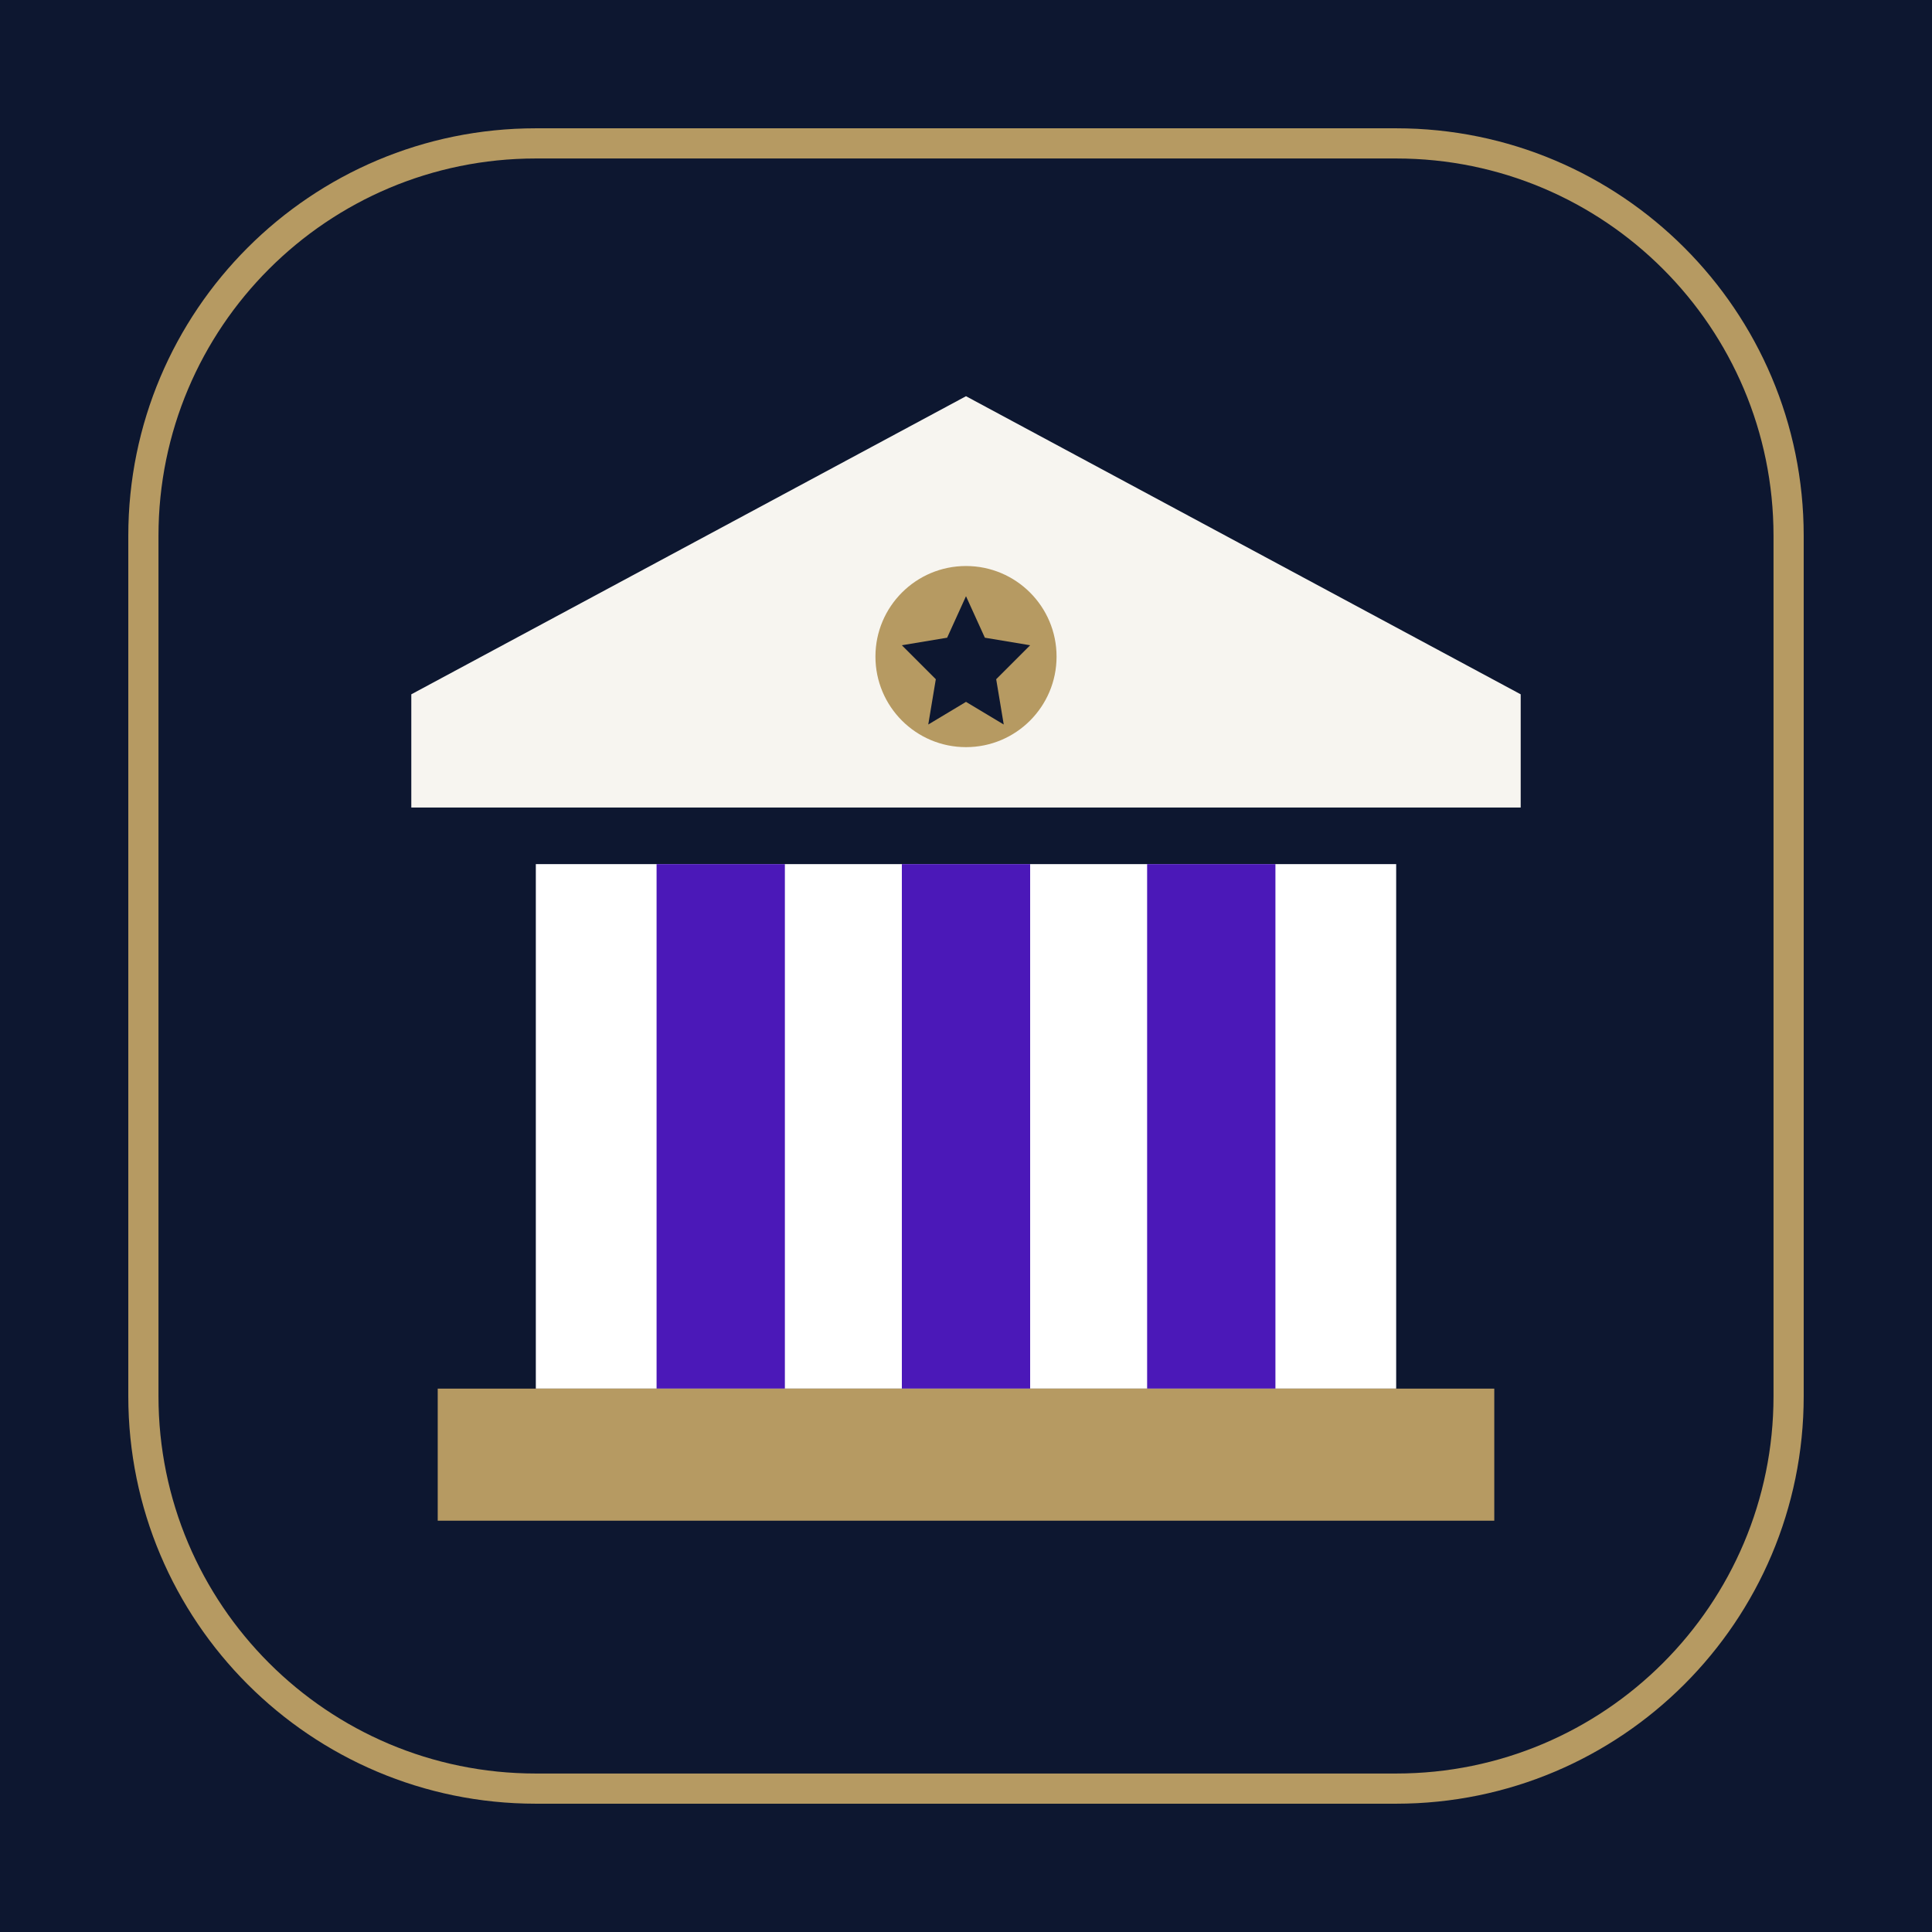
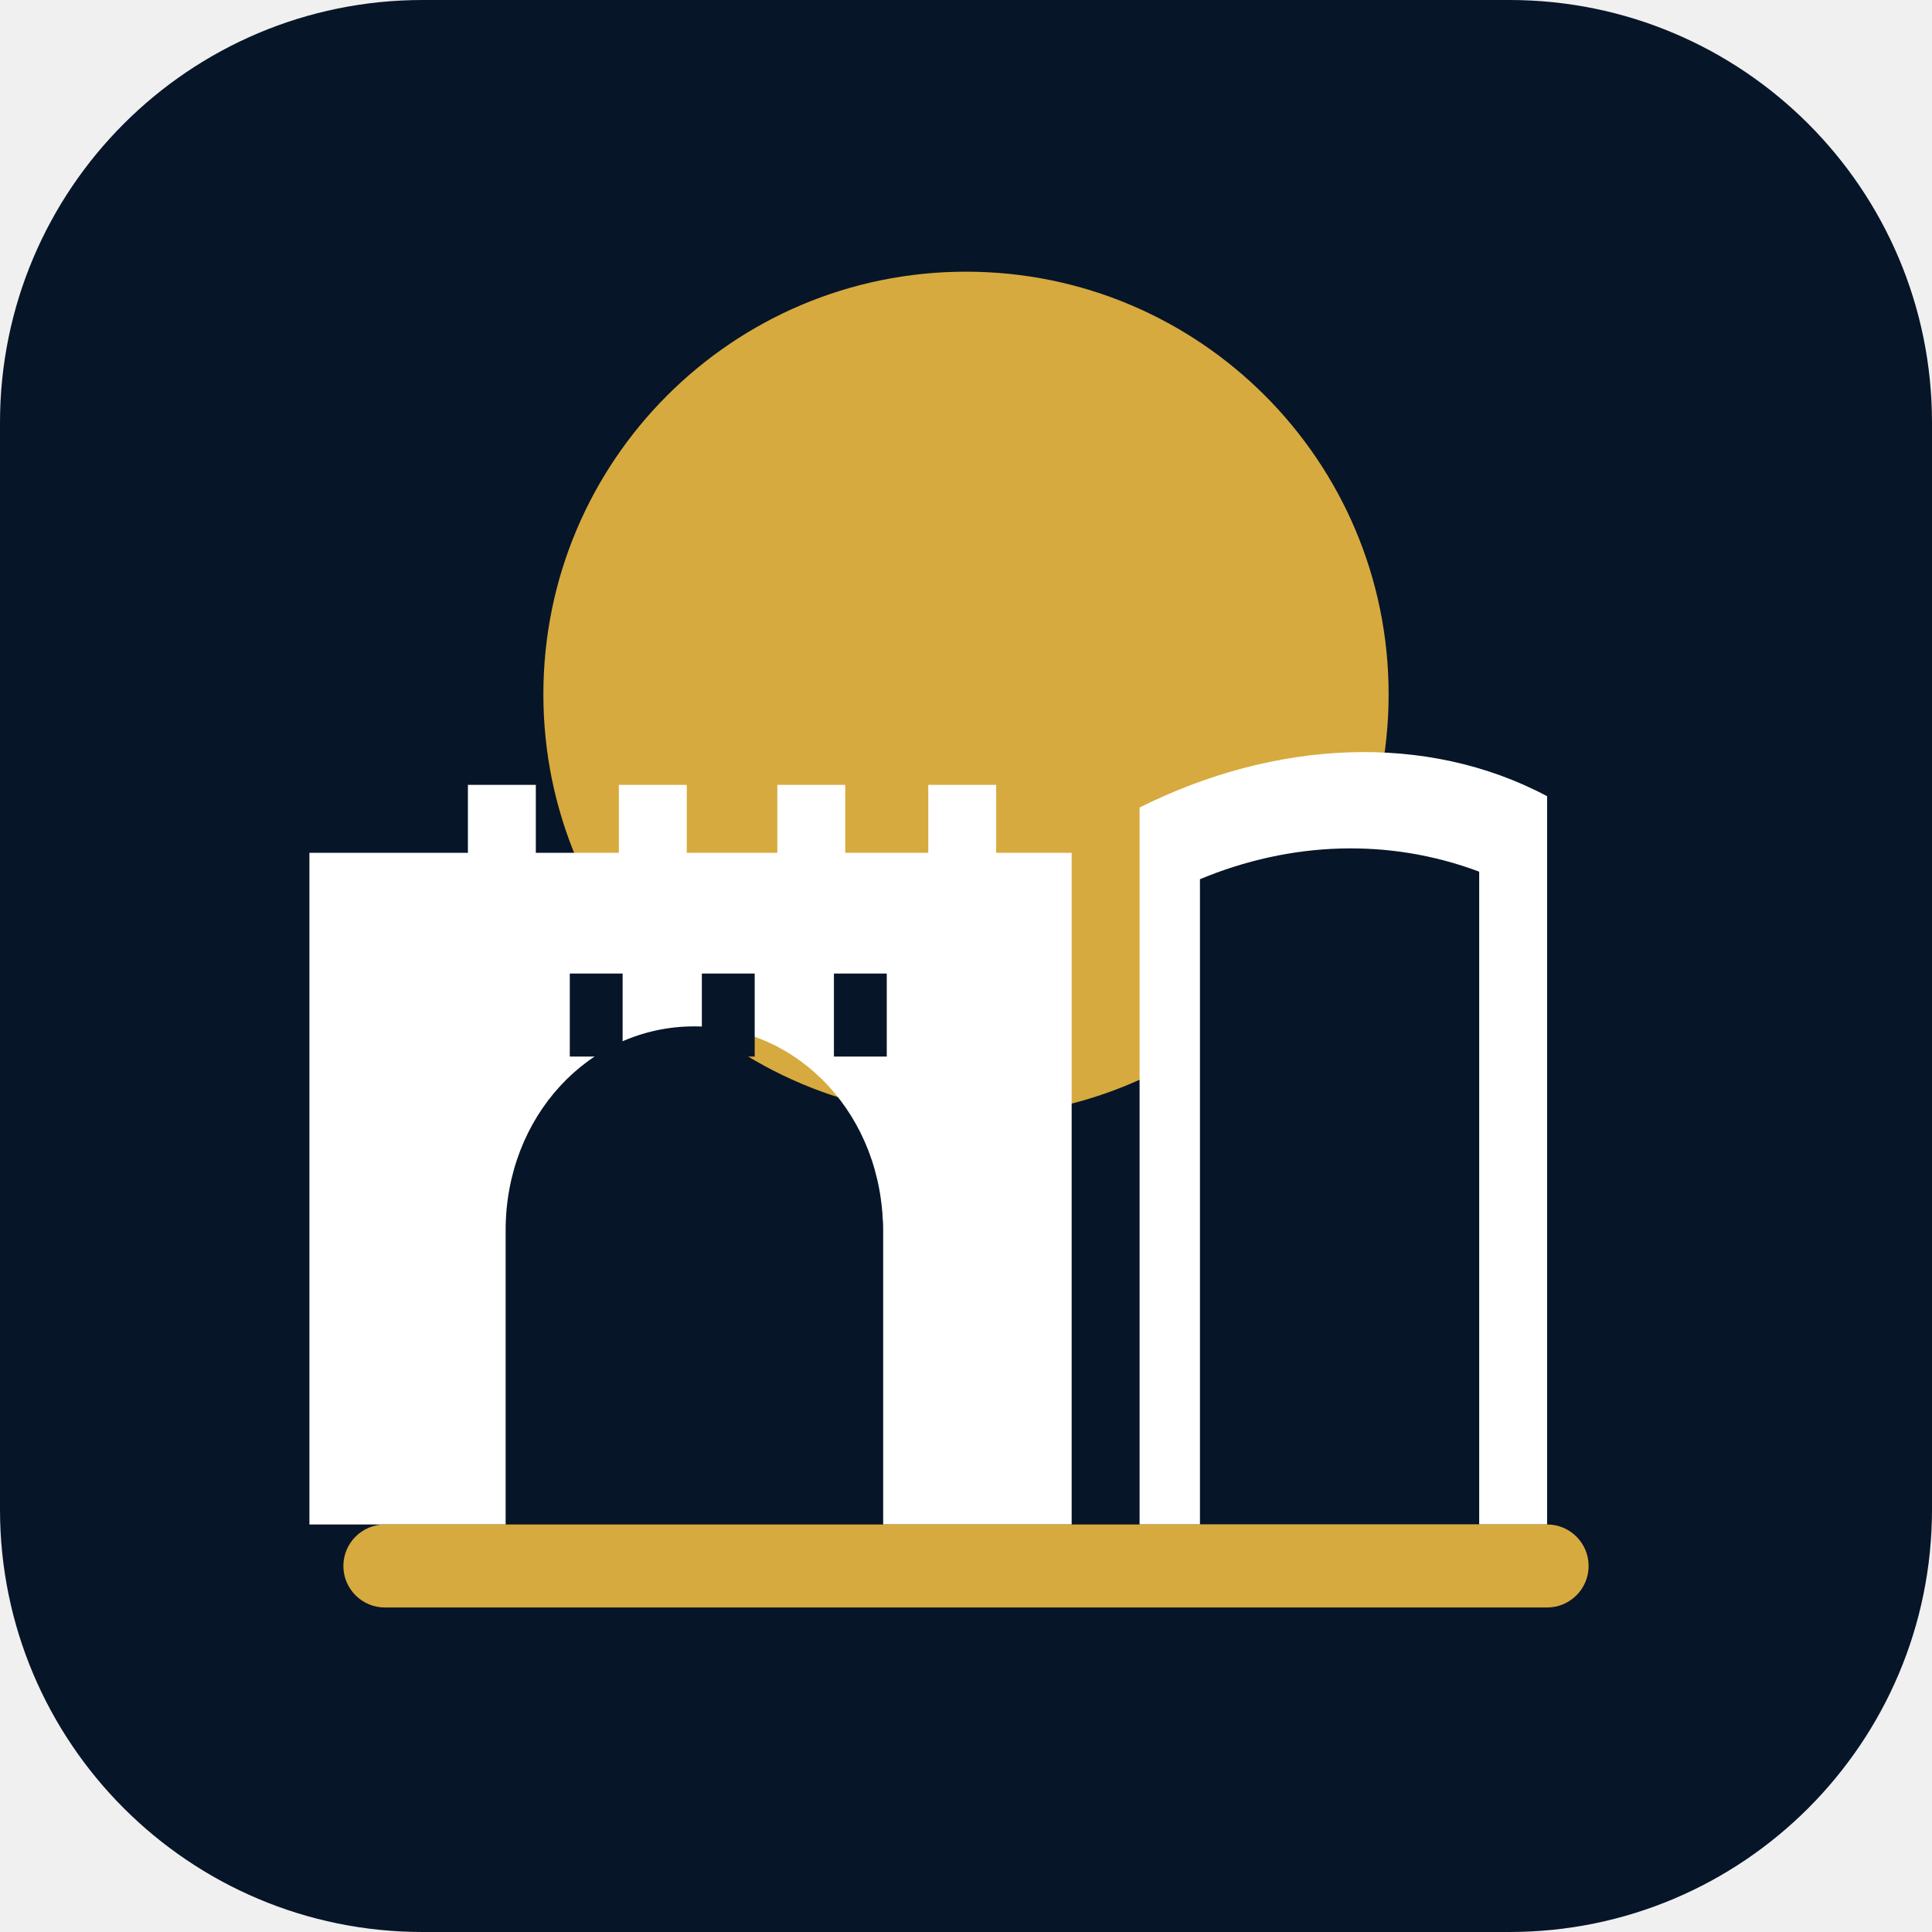
- <svg xmlns="http://www.w3.org/2000/svg" viewBox="0 0 512 512" role="img" aria-label="شعار المكتب التنفيذي">
-   <rect width="512" height="512" fill="#0D1730" />
-   <rect x="38" y="38" width="436" height="436" rx="104" fill="none" stroke="#B69A62" stroke-width="8" />
-   <path d="M256 105 109 184v30h294v-30L256 105Z" fill="#F7F5F0" />
-   <path d="M142 229h228v139H142z" fill="#FFFFFF" />
-   <path d="M174 229h34v139h-34zm65 0h34v139h-34zm65 0h34v139h-34z" fill="#4B18B8" />
-   <path d="M116 368h280v35H116z" fill="#B69A62" />
-   <circle cx="256" cy="174" r="24" fill="#B69A62" />
-   <path d="m256 158 5 11 12 2-9 9 2 12-10-6-10 6 2-12-9-9 12-2 5-11Z" fill="#0D1730" />
+ <svg xmlns="http://www.w3.org/2000/svg" viewBox="0 0 512 512" role="img" aria-label="محافظة حلب">
+   <rect width="512" height="512" rx="112" fill="#071528" />
+   <circle cx="256" cy="184" r="112" fill="#D6AA3E" />
+   <path d="M102 226h22v-18h18v18h22v-18h18v18h24v-18h18v18h22v-18h18v18h20v178h-50v-78c0-30-22-54-50-54s-50 24-50 54v78h-52V226Z" fill="#fff" />
+   <path d="M302 214c36-18 76-20 108-3v193H302V214Z" fill="#fff" />
+   <path d="M318 233c24-10 50-11 74-2v173h-74V233Z" fill="#071528" />
+   <path d="M333 257h14v28h-14zm28-7h14v35h-14zm-140 8h14v22h-14zm-35 0h14v22h-14zm-35 0h14v22h-14z" fill="#071528" />
+   <path d="M170 326c0-20 14-36 32-36s32 16 32 36v78h-64v-78Z" fill="#071528" />
+   <rect x="91" y="404" width="330" height="22" rx="11" fill="#D6AA3E" />
</svg>
